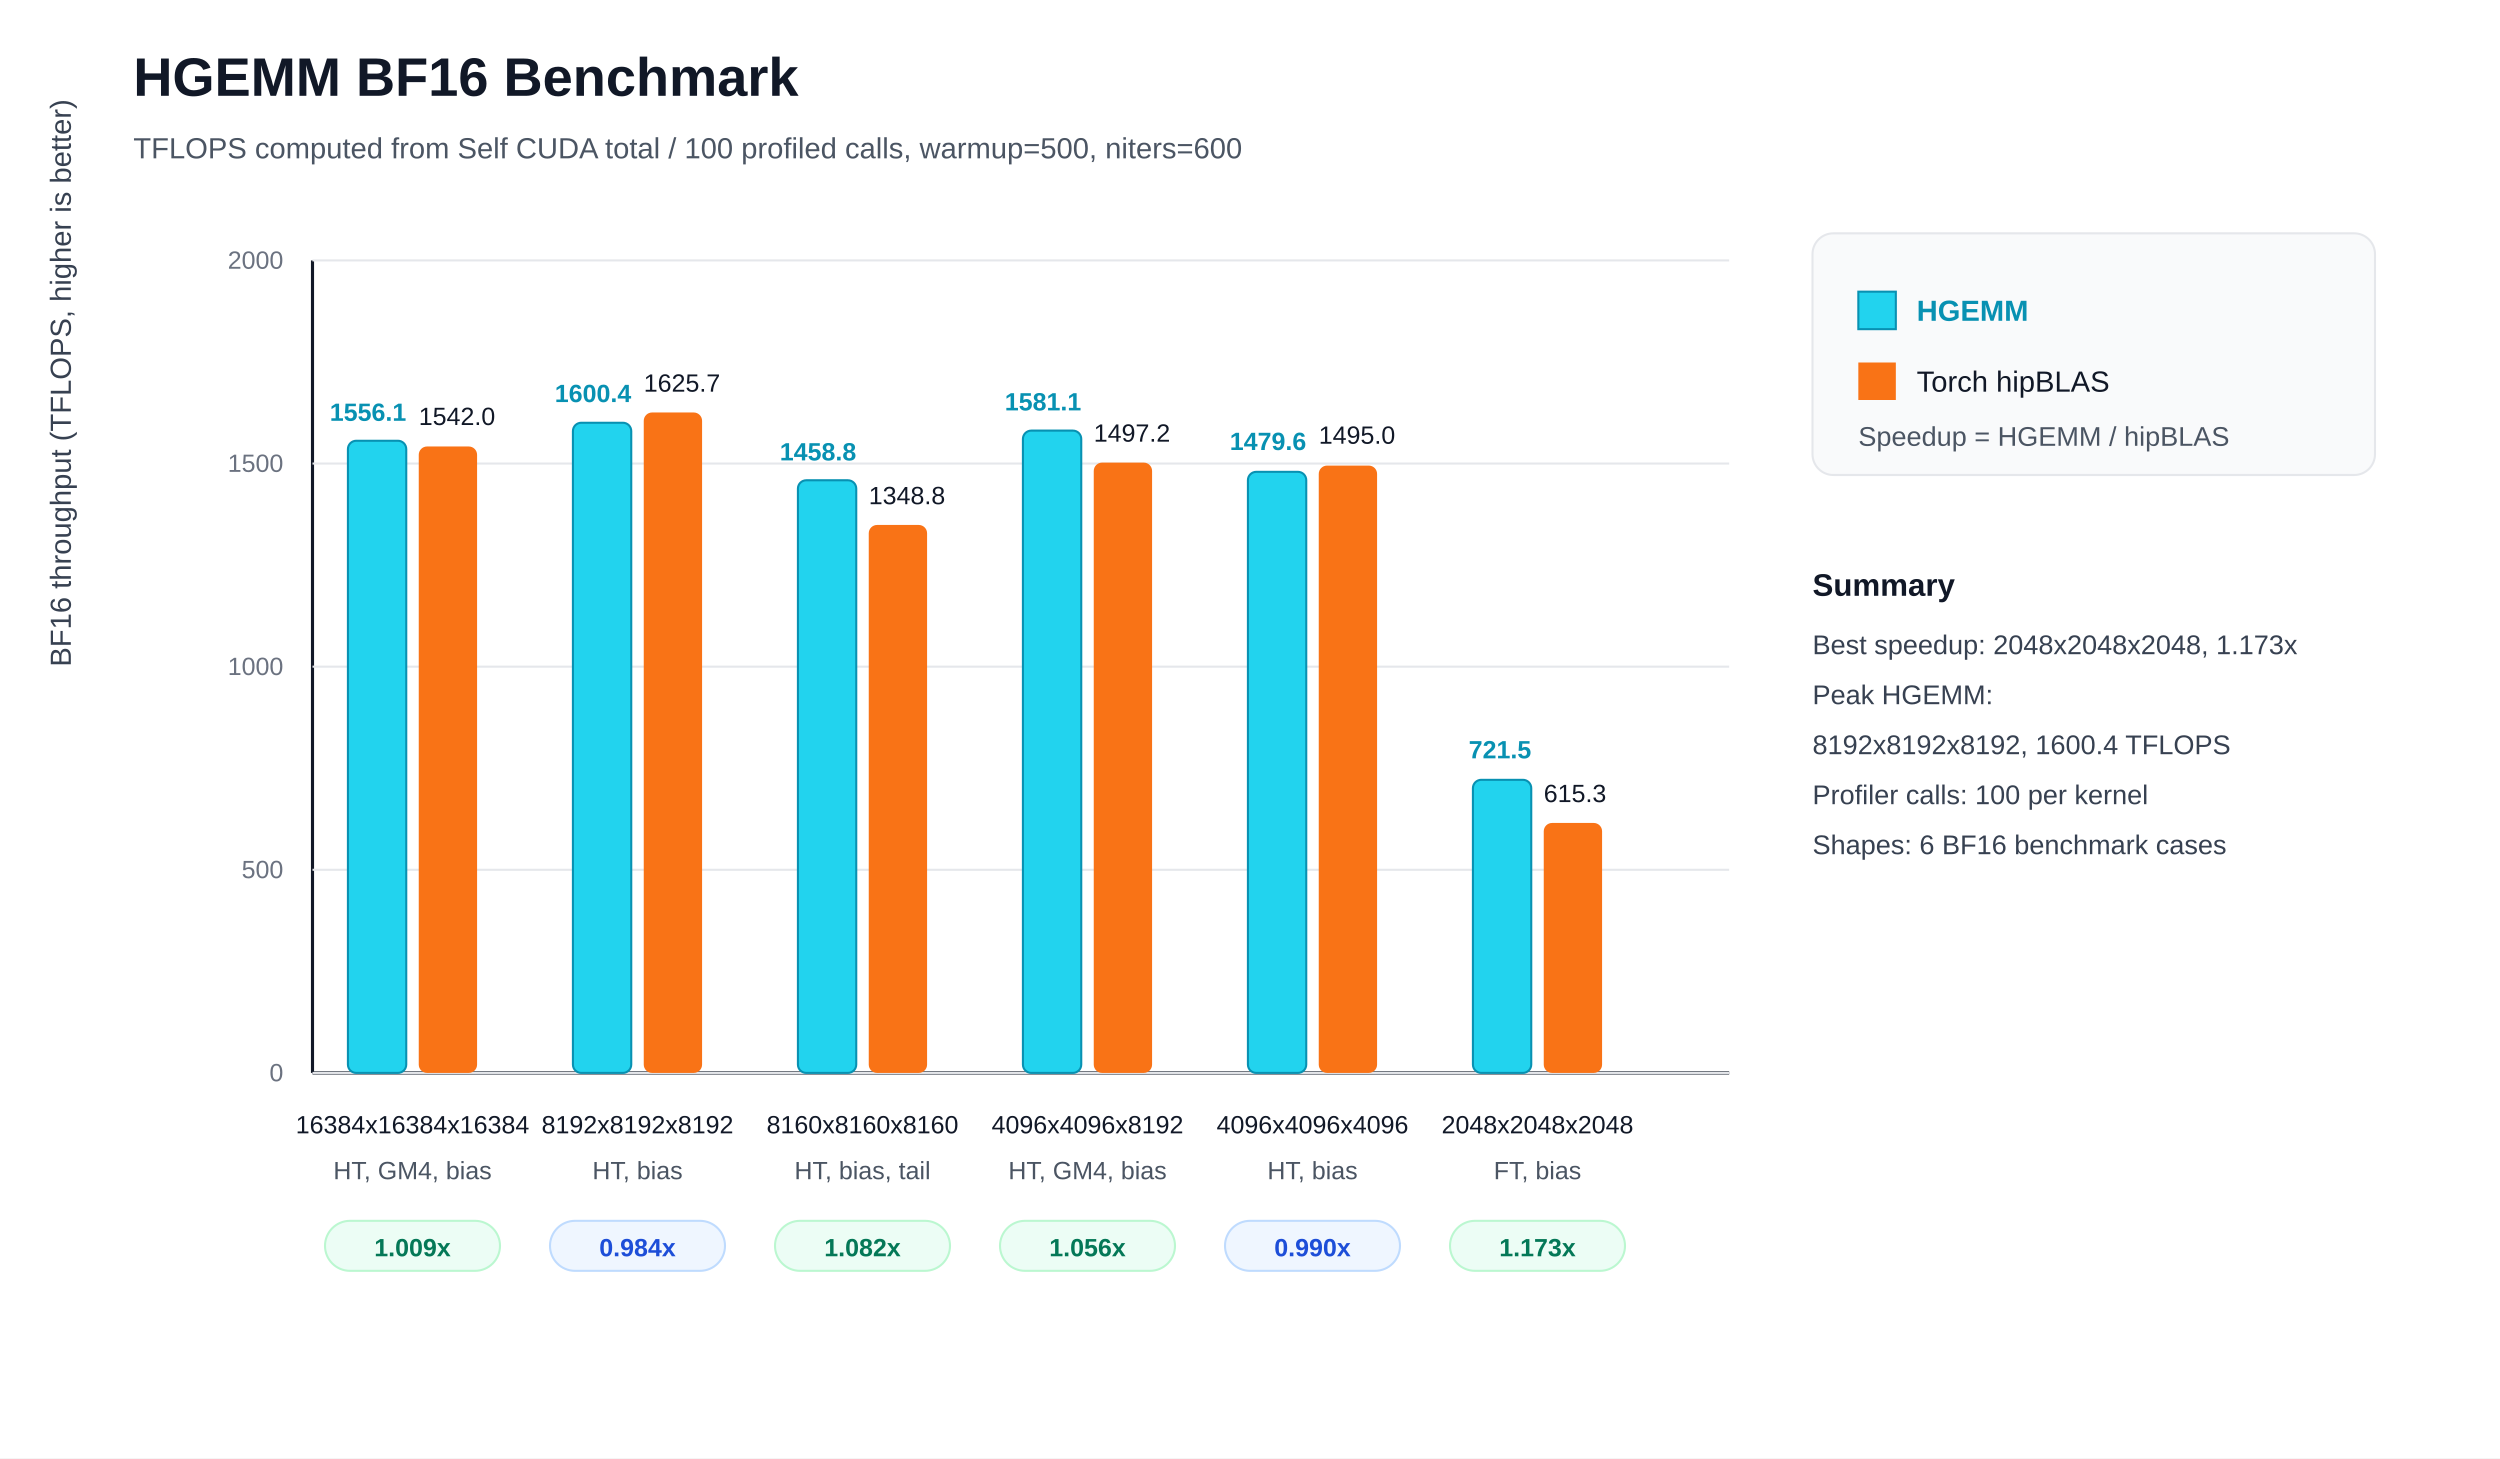
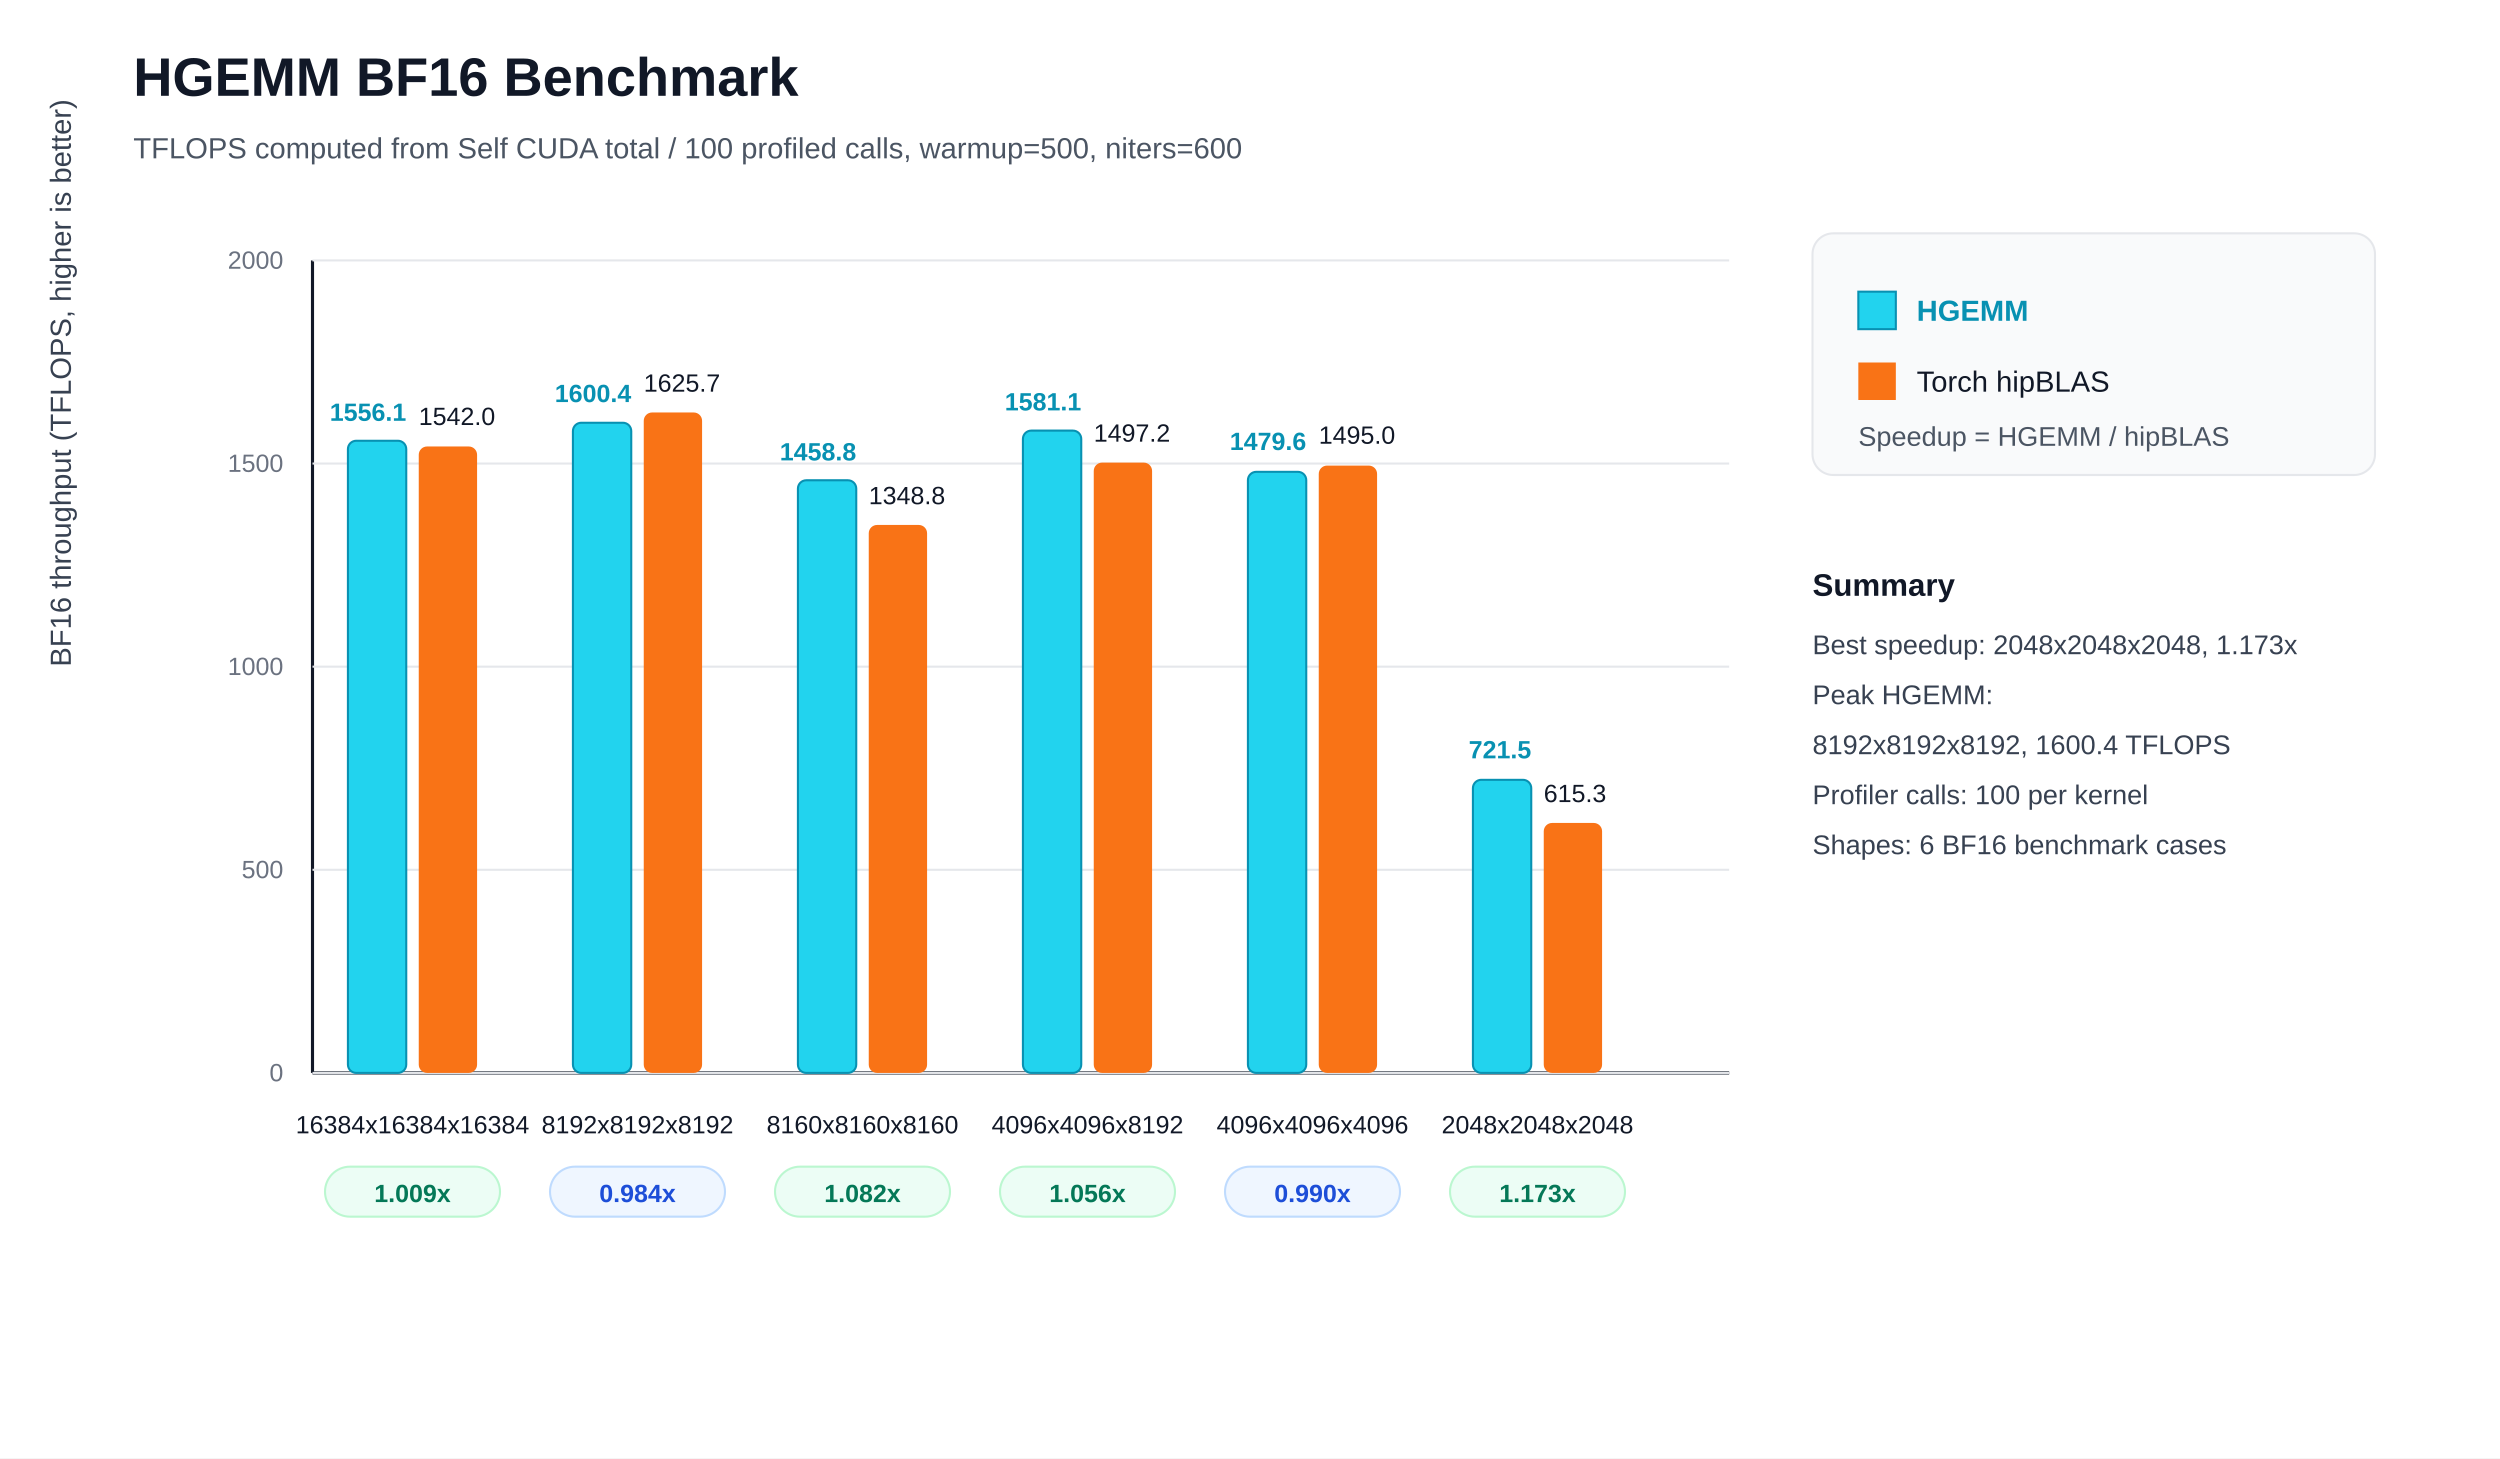
<svg xmlns="http://www.w3.org/2000/svg" width="1200" height="700" viewBox="0 0 1200 700" role="img" aria-labelledby="title desc">
  <rect width="1200" height="700" fill="#ffffff" />
  <text x="64" y="46" font-family="Arial, sans-serif" font-size="26" font-weight="700" fill="#111827">HGEMM BF16 Benchmark</text>
  <text x="64" y="76" font-family="Arial, sans-serif" font-size="14" fill="#4b5563">TFLOPS computed from Self CUDA total / 100 profiled calls, warmup=500, niters=600</text>
  <rect x="870" y="112" width="270" height="116" rx="10" fill="#f9fafb" stroke="#e5e7eb" />
  <rect x="892" y="140" width="18" height="18" fill="#22d3ee" stroke="#0891b2" />
  <text x="920" y="154" font-family="Arial, sans-serif" font-size="14" font-weight="700" fill="#0891b2">HGEMM</text>
  <rect x="892" y="174" width="18" height="18" fill="#f97316" />
  <text x="920" y="188" font-family="Arial, sans-serif" font-size="14" fill="#111827">Torch hipBLAS</text>
  <text x="892" y="214" font-family="Arial, sans-serif" font-size="13" fill="#4b5563">Speedup = HGEMM / hipBLAS</text>
  <line x1="150" y1="515" x2="830" y2="515" stroke="#111827" stroke-width="1.5" />
  <line x1="150" y1="125" x2="150" y2="515" stroke="#111827" stroke-width="1.5" />
  <text x="34" y="320" transform="rotate(-90 34 320)" font-family="Arial, sans-serif" font-size="14" fill="#374151">BF16 throughput (TFLOPS, higher is better)</text>
  <g font-family="Arial, sans-serif" font-size="12" fill="#6b7280">
    <line x1="150" y1="515" x2="830" y2="515" stroke="#e5e7eb" />
    <text x="136" y="519" text-anchor="end">0</text>
    <line x1="150" y1="417.5" x2="830" y2="417.5" stroke="#e5e7eb" />
    <text x="136" y="421.5" text-anchor="end">500</text>
    <line x1="150" y1="320" x2="830" y2="320" stroke="#e5e7eb" />
    <text x="136" y="324" text-anchor="end">1000</text>
    <line x1="150" y1="222.5" x2="830" y2="222.5" stroke="#e5e7eb" />
    <text x="136" y="226.5" text-anchor="end">1500</text>
    <line x1="150" y1="125" x2="830" y2="125" stroke="#e5e7eb" />
    <text x="136" y="129" text-anchor="end">2000</text>
  </g>
  <g font-family="Arial, sans-serif">
    <rect x="167" y="211.56" width="28" height="303.44" rx="4" fill="#22d3ee" stroke="#0891b2" stroke-width="1" />
    <rect x="201" y="214.31" width="28" height="300.69" rx="4" fill="#f97316" />
    <text x="195" y="202" text-anchor="end" font-size="12" font-weight="700" fill="#0891b2">1556.1</text>
    <text x="201" y="204" text-anchor="start" font-size="12" fill="#111827">1542.0</text>
    <text x="198" y="544" text-anchor="middle" font-size="12" fill="#111827">16384x16384x16384</text>
-     <text x="198" y="566" text-anchor="middle" font-size="12" fill="#4b5563">HT, GM4, bias</text>
-     <rect x="156" y="586" width="84" height="24" rx="12" fill="#ecfdf5" stroke="#bbf7d0" />
-     <text x="198" y="603" text-anchor="middle" font-size="12" font-weight="700" fill="#047857">1.009x</text>
+     <rect x="156" y="560" width="84" height="24" rx="12" fill="#ecfdf5" stroke="#bbf7d0" />
+     <text x="198" y="577" text-anchor="middle" font-size="12" font-weight="700" fill="#047857">1.009x</text>
  </g>
  <g font-family="Arial, sans-serif">
    <rect x="275" y="202.92" width="28" height="312.08" rx="4" fill="#22d3ee" stroke="#0891b2" stroke-width="1" />
    <rect x="309" y="197.99" width="28" height="317.01" rx="4" fill="#f97316" />
    <text x="303" y="193" text-anchor="end" font-size="12" font-weight="700" fill="#0891b2">1600.4</text>
    <text x="309" y="188" text-anchor="start" font-size="12" fill="#111827">1625.7</text>
    <text x="306" y="544" text-anchor="middle" font-size="12" fill="#111827">8192x8192x8192</text>
-     <text x="306" y="566" text-anchor="middle" font-size="12" fill="#4b5563">HT, bias</text>
-     <rect x="264" y="586" width="84" height="24" rx="12" fill="#eff6ff" stroke="#bfdbfe" />
-     <text x="306" y="603" text-anchor="middle" font-size="12" font-weight="700" fill="#1d4ed8">0.984x</text>
+     <rect x="264" y="560" width="84" height="24" rx="12" fill="#eff6ff" stroke="#bfdbfe" />
+     <text x="306" y="577" text-anchor="middle" font-size="12" font-weight="700" fill="#1d4ed8">0.984x</text>
  </g>
  <g font-family="Arial, sans-serif">
    <rect x="383" y="230.53" width="28" height="284.47" rx="4" fill="#22d3ee" stroke="#0891b2" stroke-width="1" />
    <rect x="417" y="251.98" width="28" height="263.02" rx="4" fill="#f97316" />
    <text x="411" y="221" text-anchor="end" font-size="12" font-weight="700" fill="#0891b2">1458.8</text>
    <text x="417" y="242" text-anchor="start" font-size="12" fill="#111827">1348.8</text>
    <text x="414" y="544" text-anchor="middle" font-size="12" fill="#111827">8160x8160x8160</text>
-     <text x="414" y="566" text-anchor="middle" font-size="12" fill="#4b5563">HT, bias, tail</text>
-     <rect x="372" y="586" width="84" height="24" rx="12" fill="#ecfdf5" stroke="#bbf7d0" />
-     <text x="414" y="603" text-anchor="middle" font-size="12" font-weight="700" fill="#047857">1.082x</text>
+     <rect x="372" y="560" width="84" height="24" rx="12" fill="#ecfdf5" stroke="#bbf7d0" />
+     <text x="414" y="577" text-anchor="middle" font-size="12" font-weight="700" fill="#047857">1.082x</text>
  </g>
  <g font-family="Arial, sans-serif">
    <rect x="491" y="206.69" width="28" height="308.31" rx="4" fill="#22d3ee" stroke="#0891b2" stroke-width="1" />
    <rect x="525" y="222.05" width="28" height="292.95" rx="4" fill="#f97316" />
    <text x="519" y="197" text-anchor="end" font-size="12" font-weight="700" fill="#0891b2">1581.1</text>
    <text x="525" y="212" text-anchor="start" font-size="12" fill="#111827">1497.2</text>
    <text x="522" y="544" text-anchor="middle" font-size="12" fill="#111827">4096x4096x8192</text>
-     <text x="522" y="566" text-anchor="middle" font-size="12" fill="#4b5563">HT, GM4, bias</text>
-     <rect x="480" y="586" width="84" height="24" rx="12" fill="#ecfdf5" stroke="#bbf7d0" />
-     <text x="522" y="603" text-anchor="middle" font-size="12" font-weight="700" fill="#047857">1.056x</text>
+     <rect x="480" y="560" width="84" height="24" rx="12" fill="#ecfdf5" stroke="#bbf7d0" />
+     <text x="522" y="577" text-anchor="middle" font-size="12" font-weight="700" fill="#047857">1.056x</text>
  </g>
  <g font-family="Arial, sans-serif">
    <rect x="599" y="226.48" width="28" height="288.52" rx="4" fill="#22d3ee" stroke="#0891b2" stroke-width="1" />
    <rect x="633" y="223.48" width="28" height="291.52" rx="4" fill="#f97316" />
    <text x="627" y="216" text-anchor="end" font-size="12" font-weight="700" fill="#0891b2">1479.6</text>
    <text x="633" y="213" text-anchor="start" font-size="12" fill="#111827">1495.0</text>
    <text x="630" y="544" text-anchor="middle" font-size="12" fill="#111827">4096x4096x4096</text>
-     <text x="630" y="566" text-anchor="middle" font-size="12" fill="#4b5563">HT, bias</text>
-     <rect x="588" y="586" width="84" height="24" rx="12" fill="#eff6ff" stroke="#bfdbfe" />
-     <text x="630" y="603" text-anchor="middle" font-size="12" font-weight="700" fill="#1d4ed8">0.990x</text>
+     <rect x="588" y="560" width="84" height="24" rx="12" fill="#eff6ff" stroke="#bfdbfe" />
+     <text x="630" y="577" text-anchor="middle" font-size="12" font-weight="700" fill="#1d4ed8">0.990x</text>
  </g>
  <g font-family="Arial, sans-serif">
    <rect x="707" y="374.31" width="28" height="140.69" rx="4" fill="#22d3ee" stroke="#0891b2" stroke-width="1" />
    <rect x="741" y="395.02" width="28" height="119.98" rx="4" fill="#f97316" />
    <text x="735" y="364" text-anchor="end" font-size="12" font-weight="700" fill="#0891b2">721.5</text>
    <text x="741" y="385" text-anchor="start" font-size="12" fill="#111827">615.3</text>
    <text x="738" y="544" text-anchor="middle" font-size="12" fill="#111827">2048x2048x2048</text>
-     <text x="738" y="566" text-anchor="middle" font-size="12" fill="#4b5563">FT, bias</text>
-     <rect x="696" y="586" width="84" height="24" rx="12" fill="#ecfdf5" stroke="#bbf7d0" />
-     <text x="738" y="603" text-anchor="middle" font-size="12" font-weight="700" fill="#047857">1.173x</text>
+     <rect x="696" y="560" width="84" height="24" rx="12" fill="#ecfdf5" stroke="#bbf7d0" />
+     <text x="738" y="577" text-anchor="middle" font-size="12" font-weight="700" fill="#047857">1.173x</text>
  </g>
  <text x="870" y="286" font-family="Arial, sans-serif" font-size="15" font-weight="700" fill="#111827">Summary</text>
  <text x="870" y="314" font-family="Arial, sans-serif" font-size="13" fill="#374151">Best speedup: 2048x2048x2048, 1.173x</text>
  <text x="870" y="338" font-family="Arial, sans-serif" font-size="13" fill="#374151">Peak HGEMM:</text>
  <text x="870" y="362" font-family="Arial, sans-serif" font-size="13" fill="#374151">8192x8192x8192, 1600.4 TFLOPS</text>
  <text x="870" y="386" font-family="Arial, sans-serif" font-size="13" fill="#374151">Profiler calls: 100 per kernel</text>
  <text x="870" y="410" font-family="Arial, sans-serif" font-size="13" fill="#374151">Shapes: 6 BF16 benchmark cases</text>
</svg>
